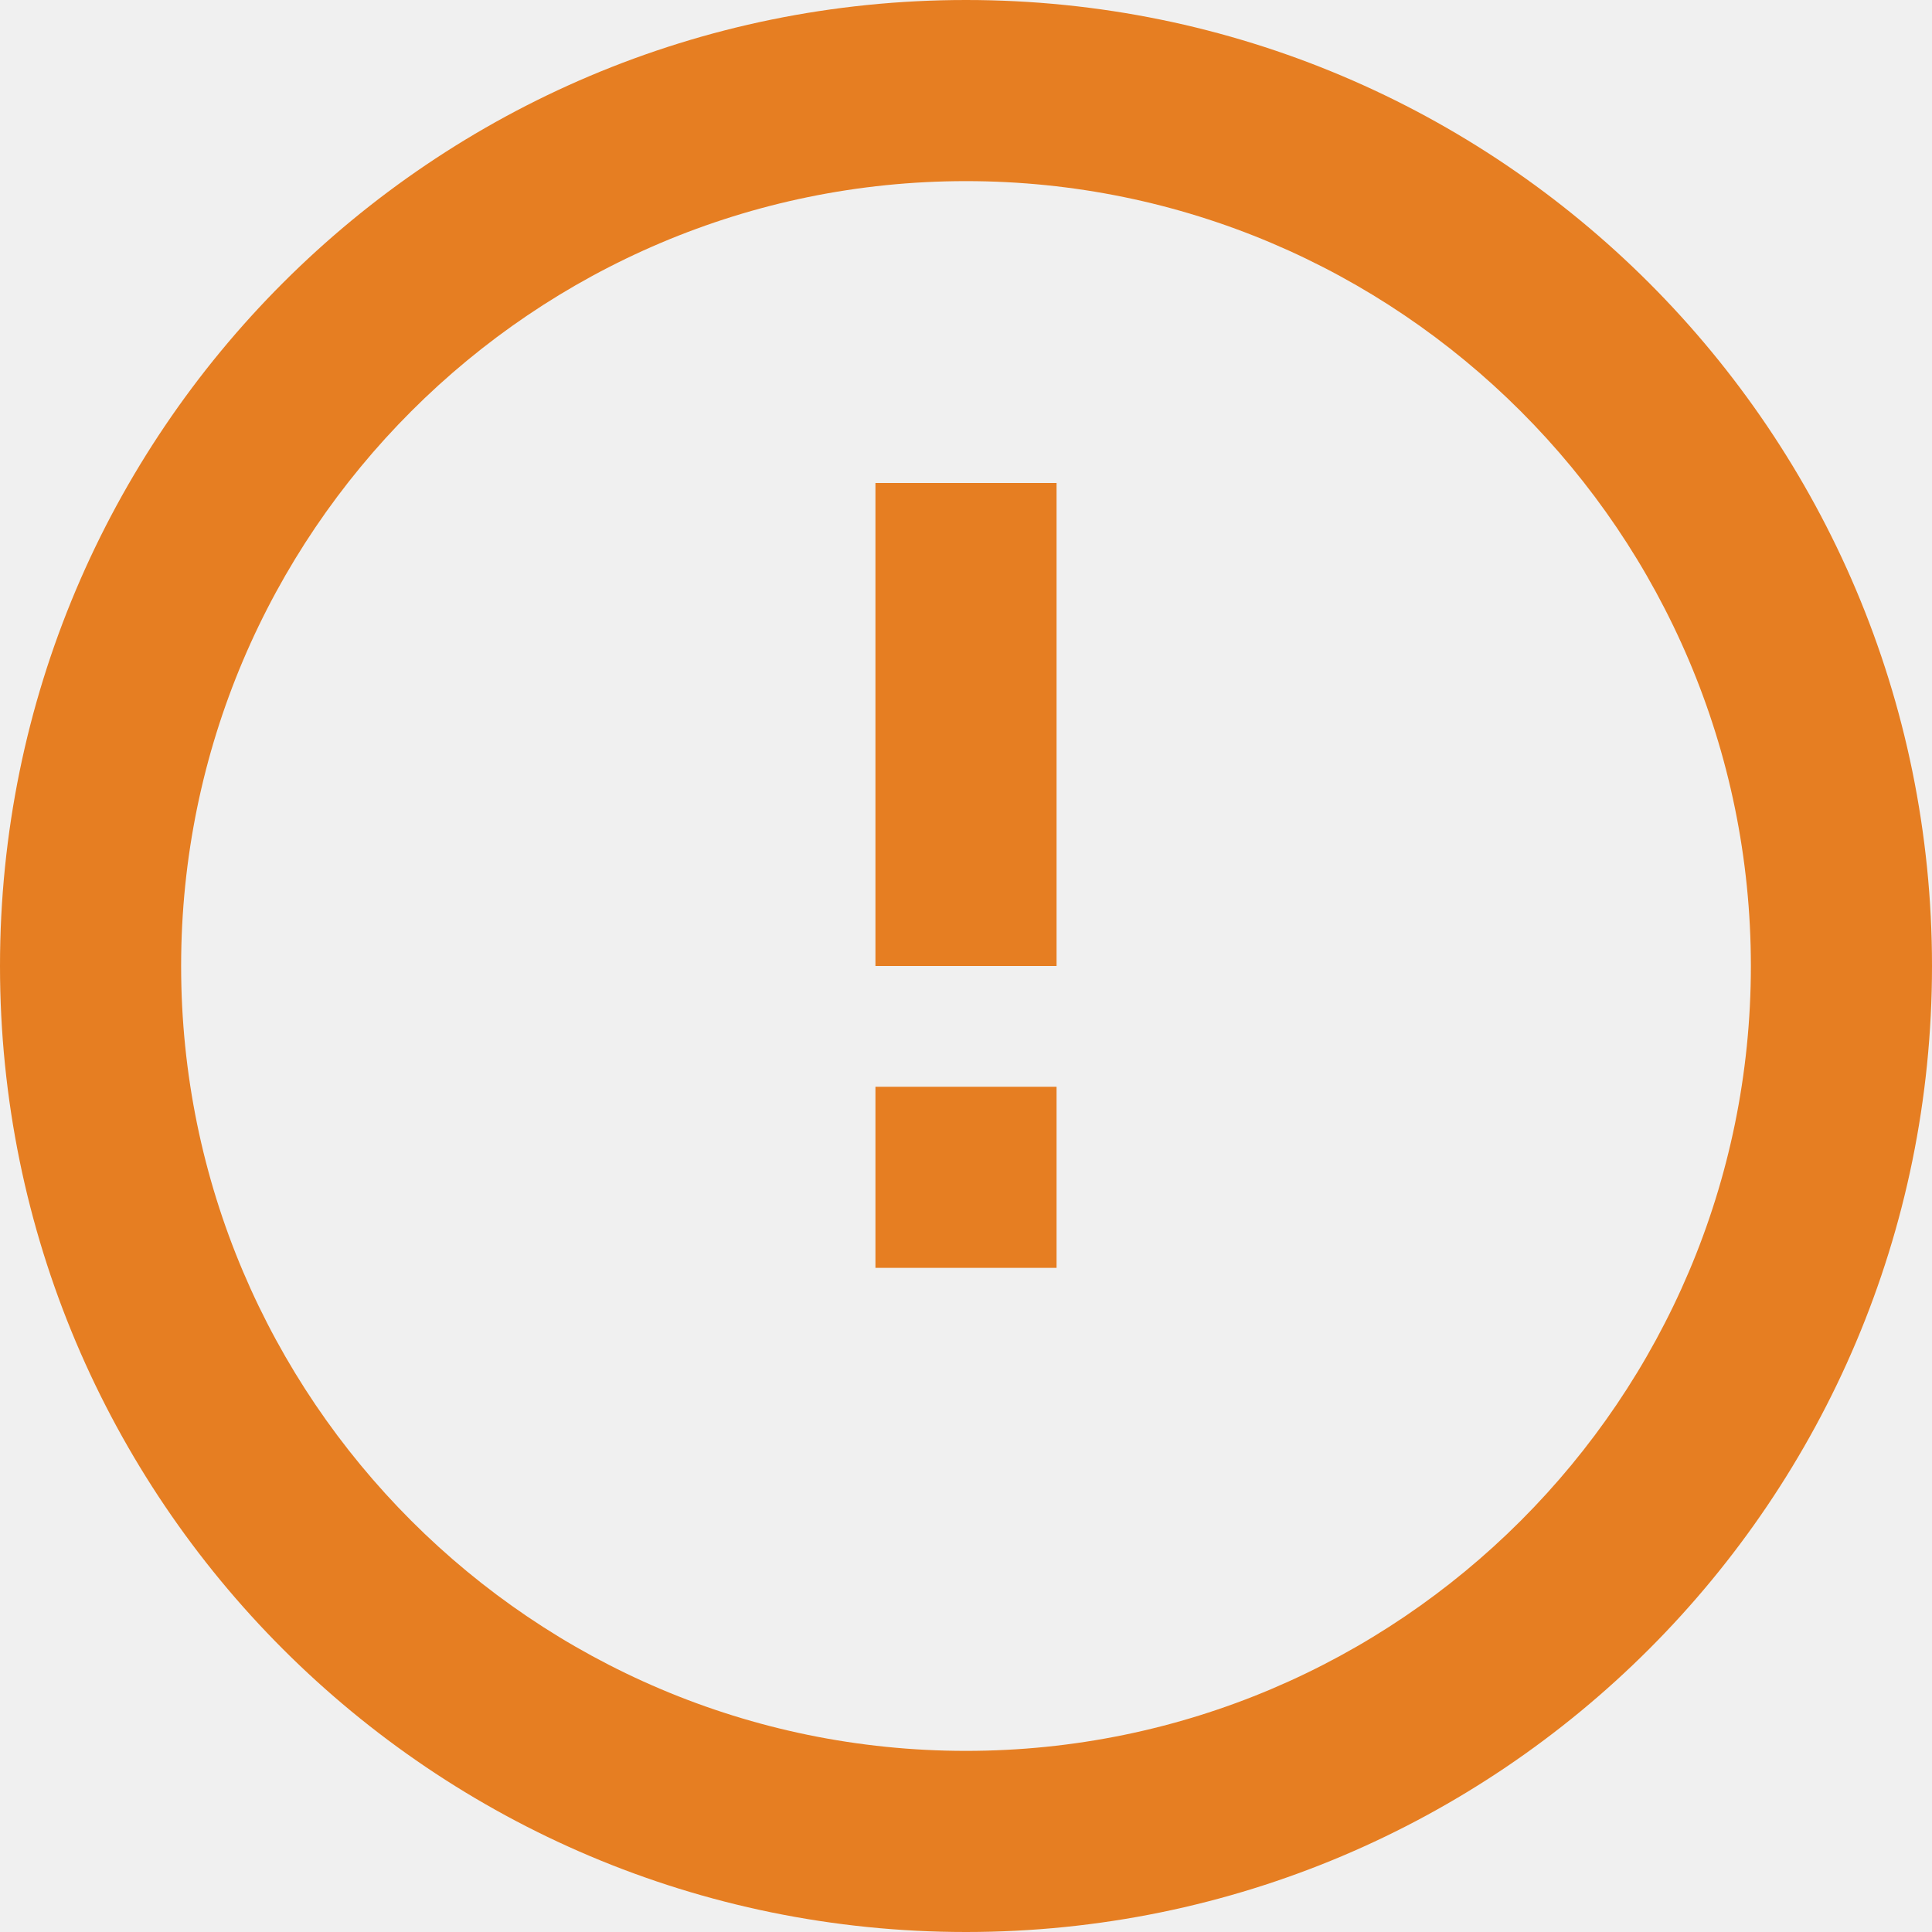
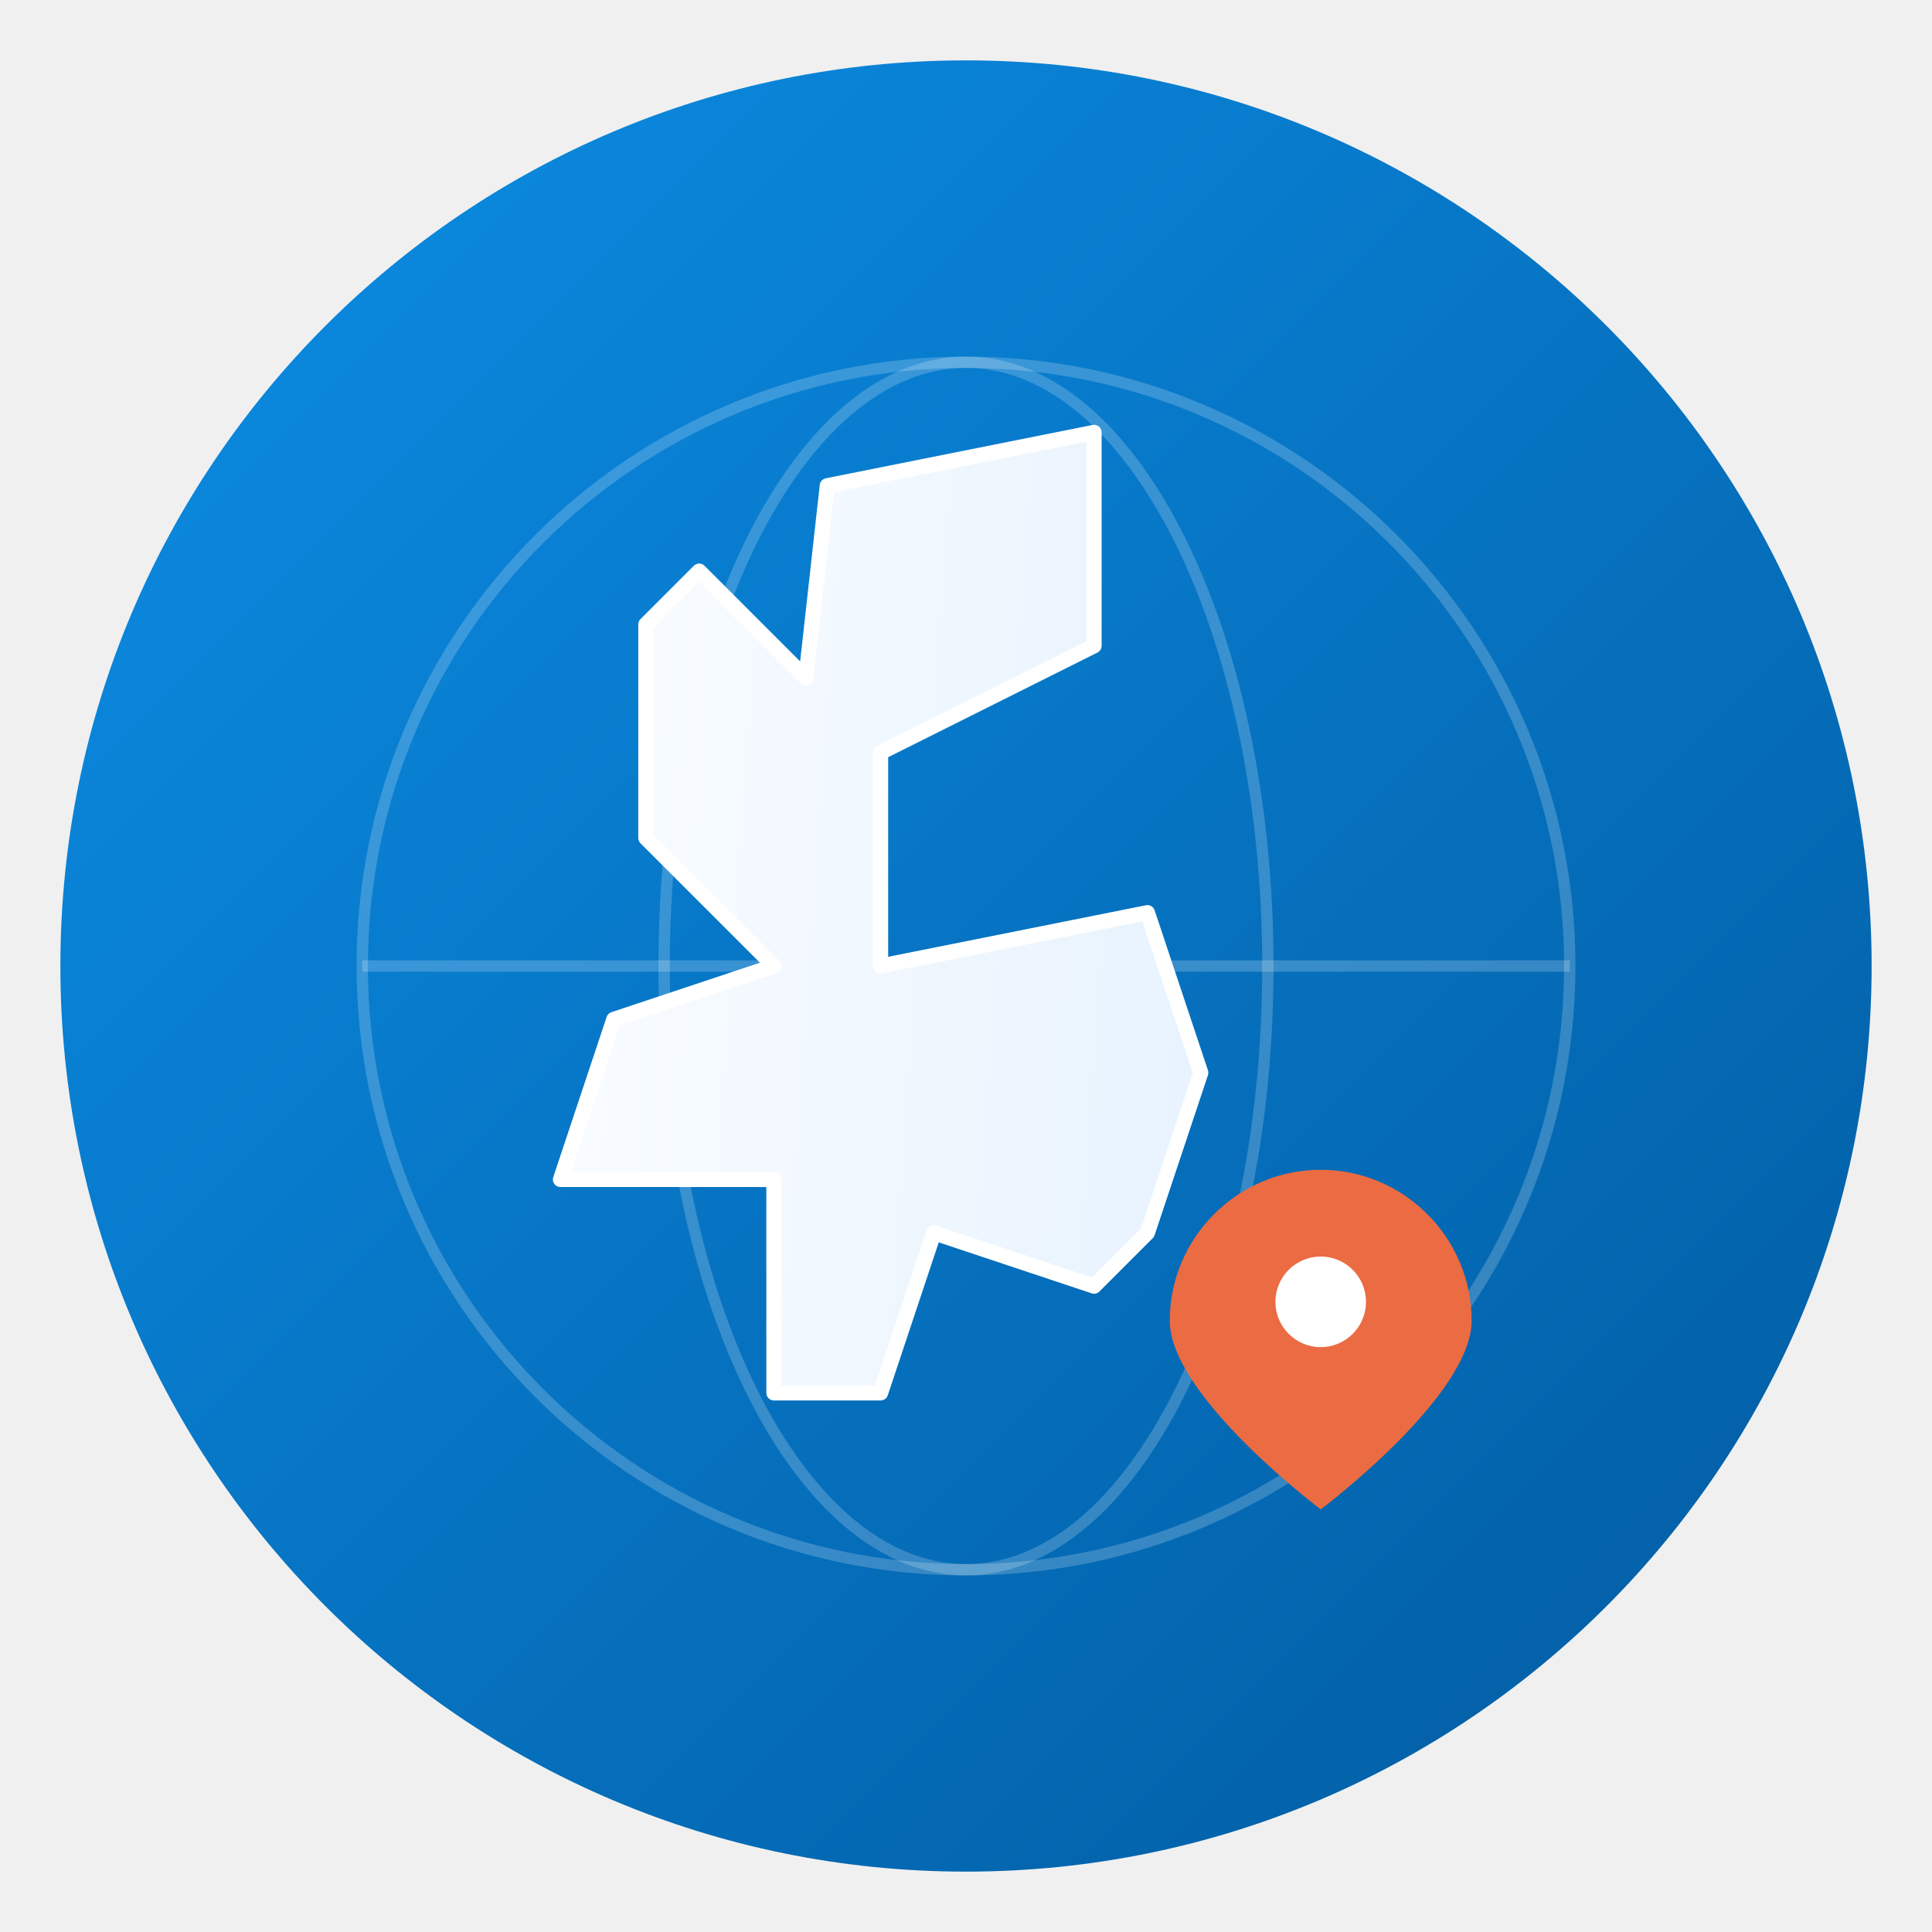
- <svg xmlns="http://www.w3.org/2000/svg" viewBox="0 0 512 512" fill="#E67E22">
-   <path d="M256 0C114.6 0 0 114.6 0 256s114.6 256 256 256 256-114.6 256-256S397.4 0 256 0zm0 464c-114.7 0-208-93.3-208-208S141.3 48 256 48s208 93.3 208 208-93.3 208-208 208zm-24-336h48v128h-48zm0 160h48v48h-48z" />
+ <svg xmlns="http://www.w3.org/2000/svg" viewBox="0 0 512 512">
+   <defs>
+     <linearGradient id="bgGradient" x1="0%" y1="0%" x2="100%" y2="100%">
+       <stop offset="0%" style="stop-color:#0c8ee6" />
+       <stop offset="100%" style="stop-color:#015a9f" />
+     </linearGradient>
+     <linearGradient id="planeGradient" x1="0%" y1="0%" x2="100%" y2="100%">
+       <stop offset="0%" style="stop-color:#ffffff" />
+       <stop offset="100%" style="stop-color:#e0effe" />
+     </linearGradient>
+   </defs>
+   <circle cx="256" cy="256" r="240" fill="url(#bgGradient)" />
+   <ellipse cx="256" cy="256" rx="160" ry="160" fill="none" stroke="#ffffff" stroke-width="3" opacity="0.2" />
+   <ellipse cx="256" cy="256" rx="80" ry="160" fill="none" stroke="#ffffff" stroke-width="3" opacity="0.2" />
+   <line x1="96" y1="256" x2="416" y2="256" stroke="#ffffff" stroke-width="3" opacity="0.2" />
+   <g transform="translate(256, 256) rotate(-45) translate(-256, -256)">
+     <path d="M380 180 L340 220 L280 200 L240 240 L300 280 L280 320 L240 340 L220 340 L200 300 L160 320 L140 300 L180 260 L140 220 L180 200 L220 220 L220 172 L260 132 L280 132 L280 172 L320 140 Z" fill="url(#planeGradient)" stroke="#ffffff" stroke-width="4" stroke-linejoin="round" />
+   </g>
+   <g transform="translate(350, 350)">
+     <path d="M0 -40 C-22 -40 -40 -22 -40 0 C-40 20 0 50 0 50 C0 50 40 20 40 0 C40 -22 22 -40 0 -40 Z" fill="#eb6b42" />
+     <circle cx="0" cy="-5" r="12" fill="#ffffff" />
+   </g>
</svg>
